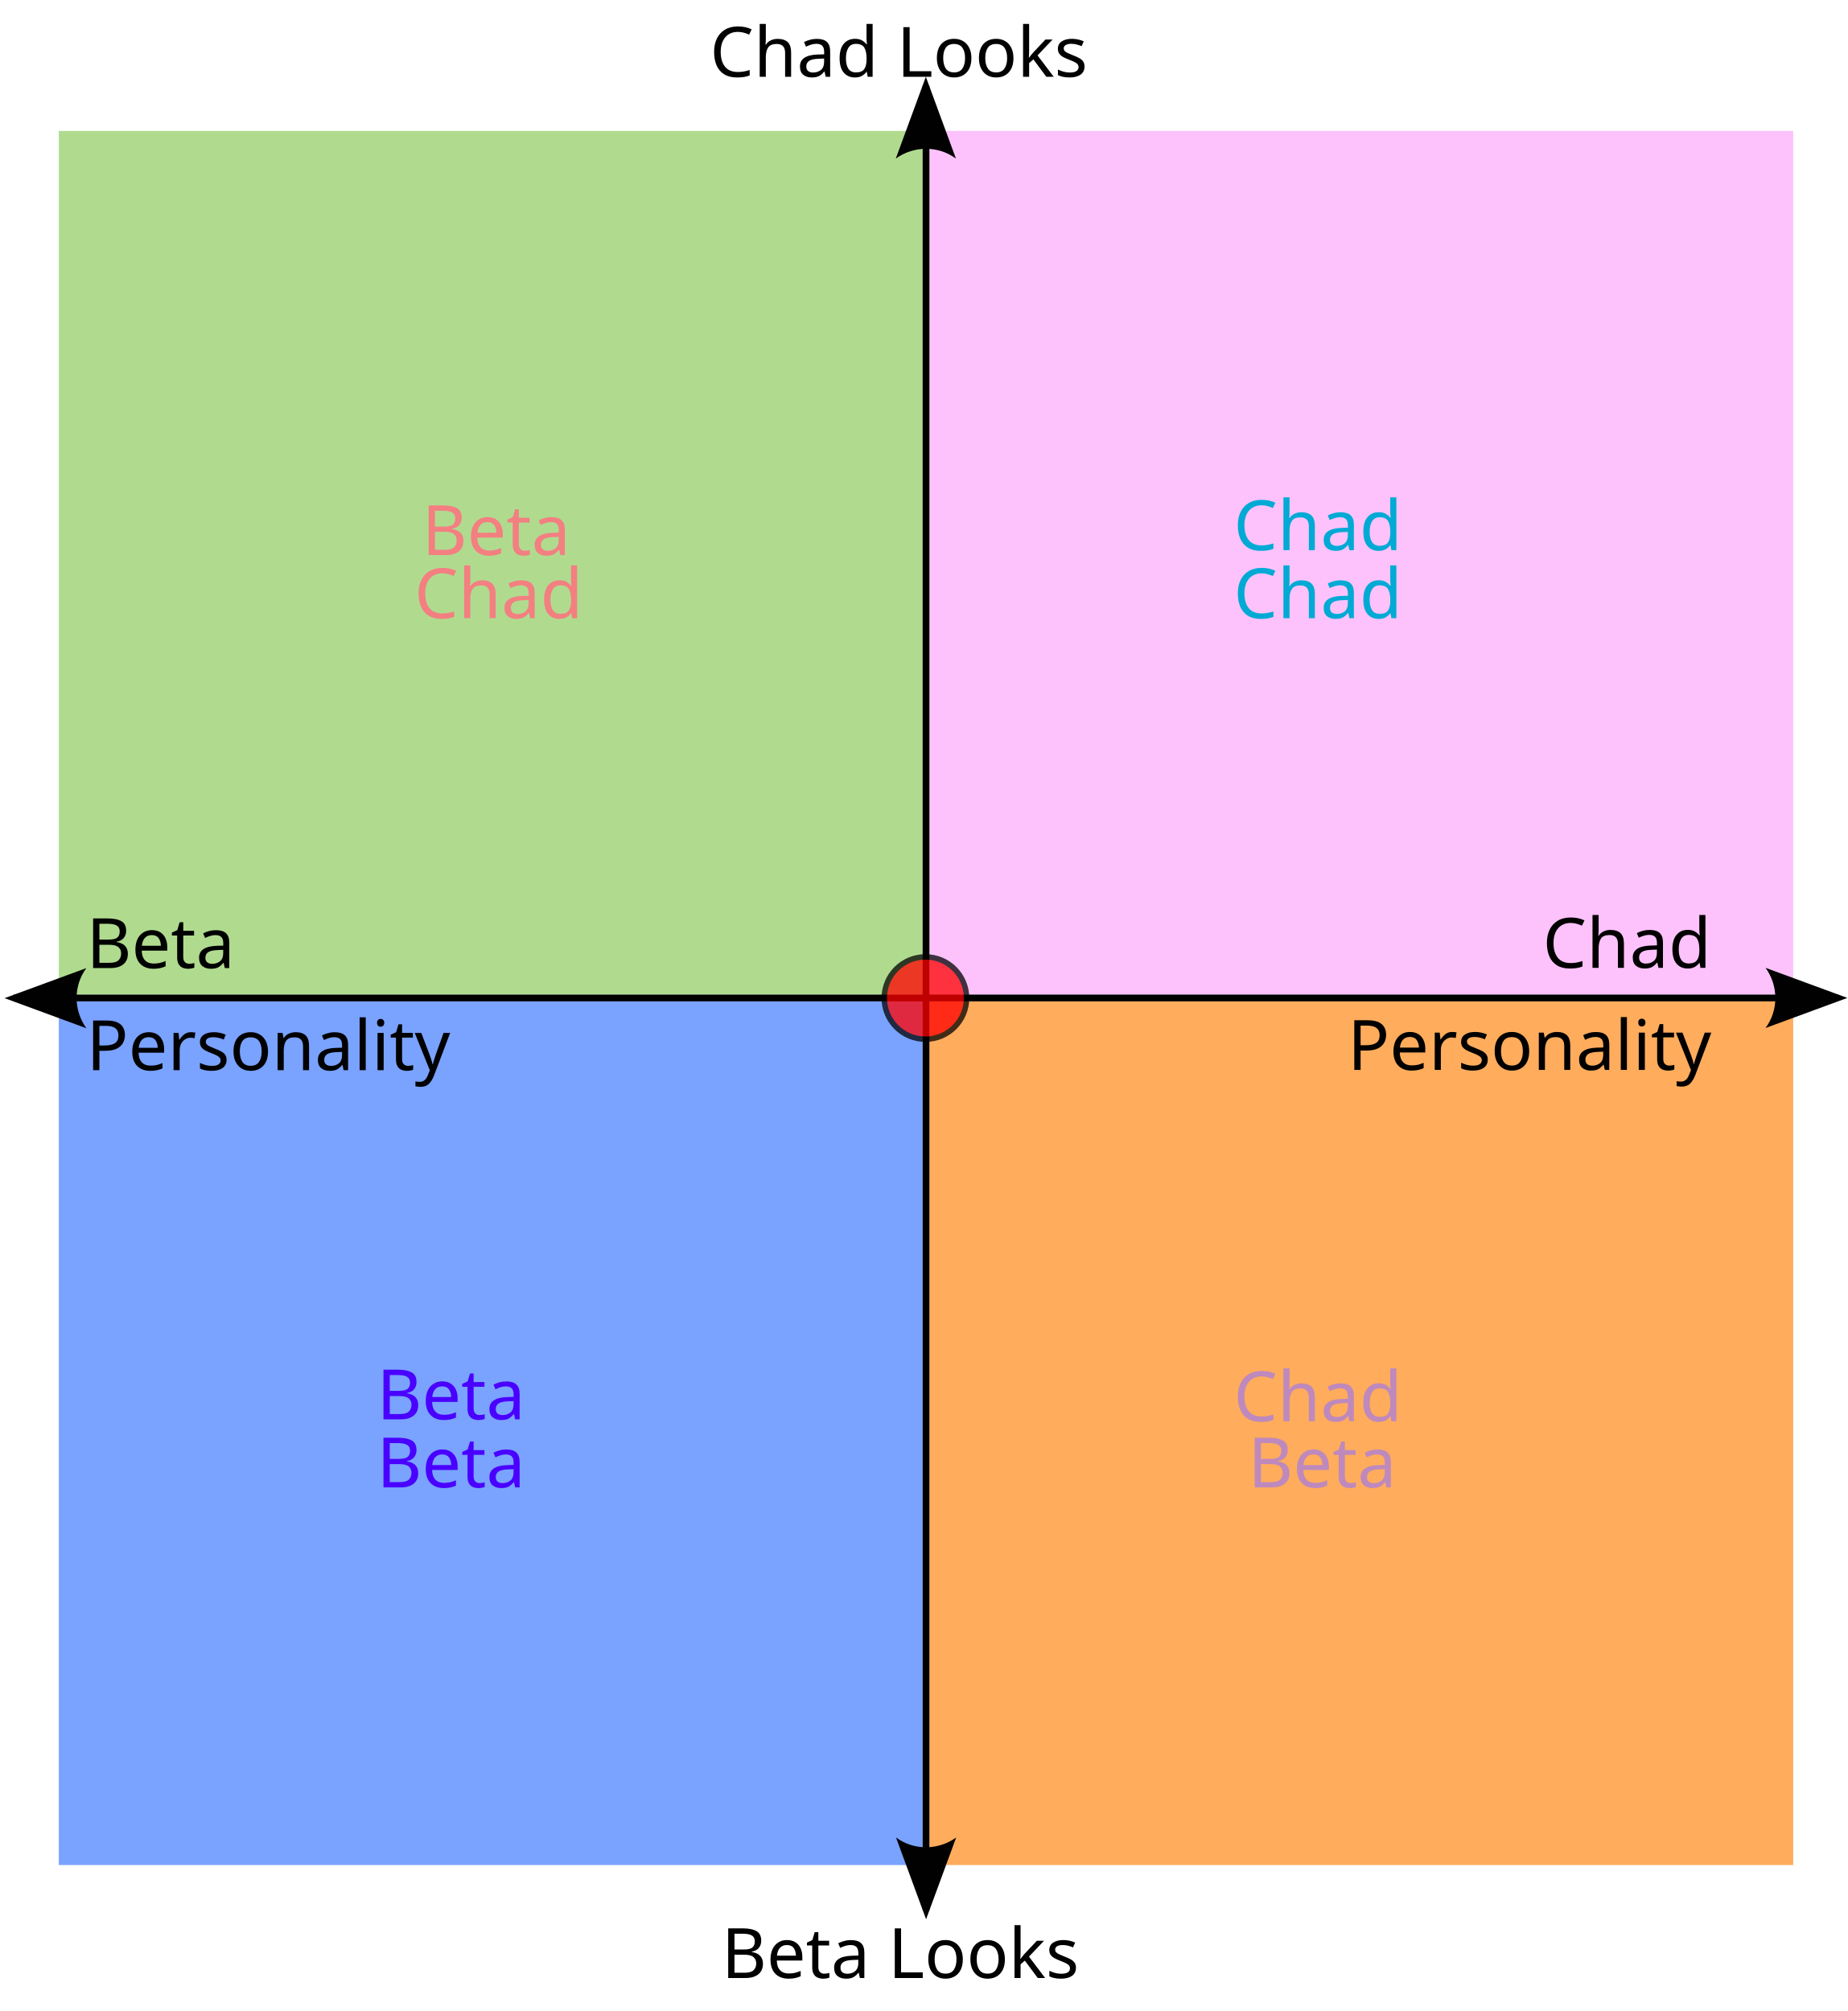
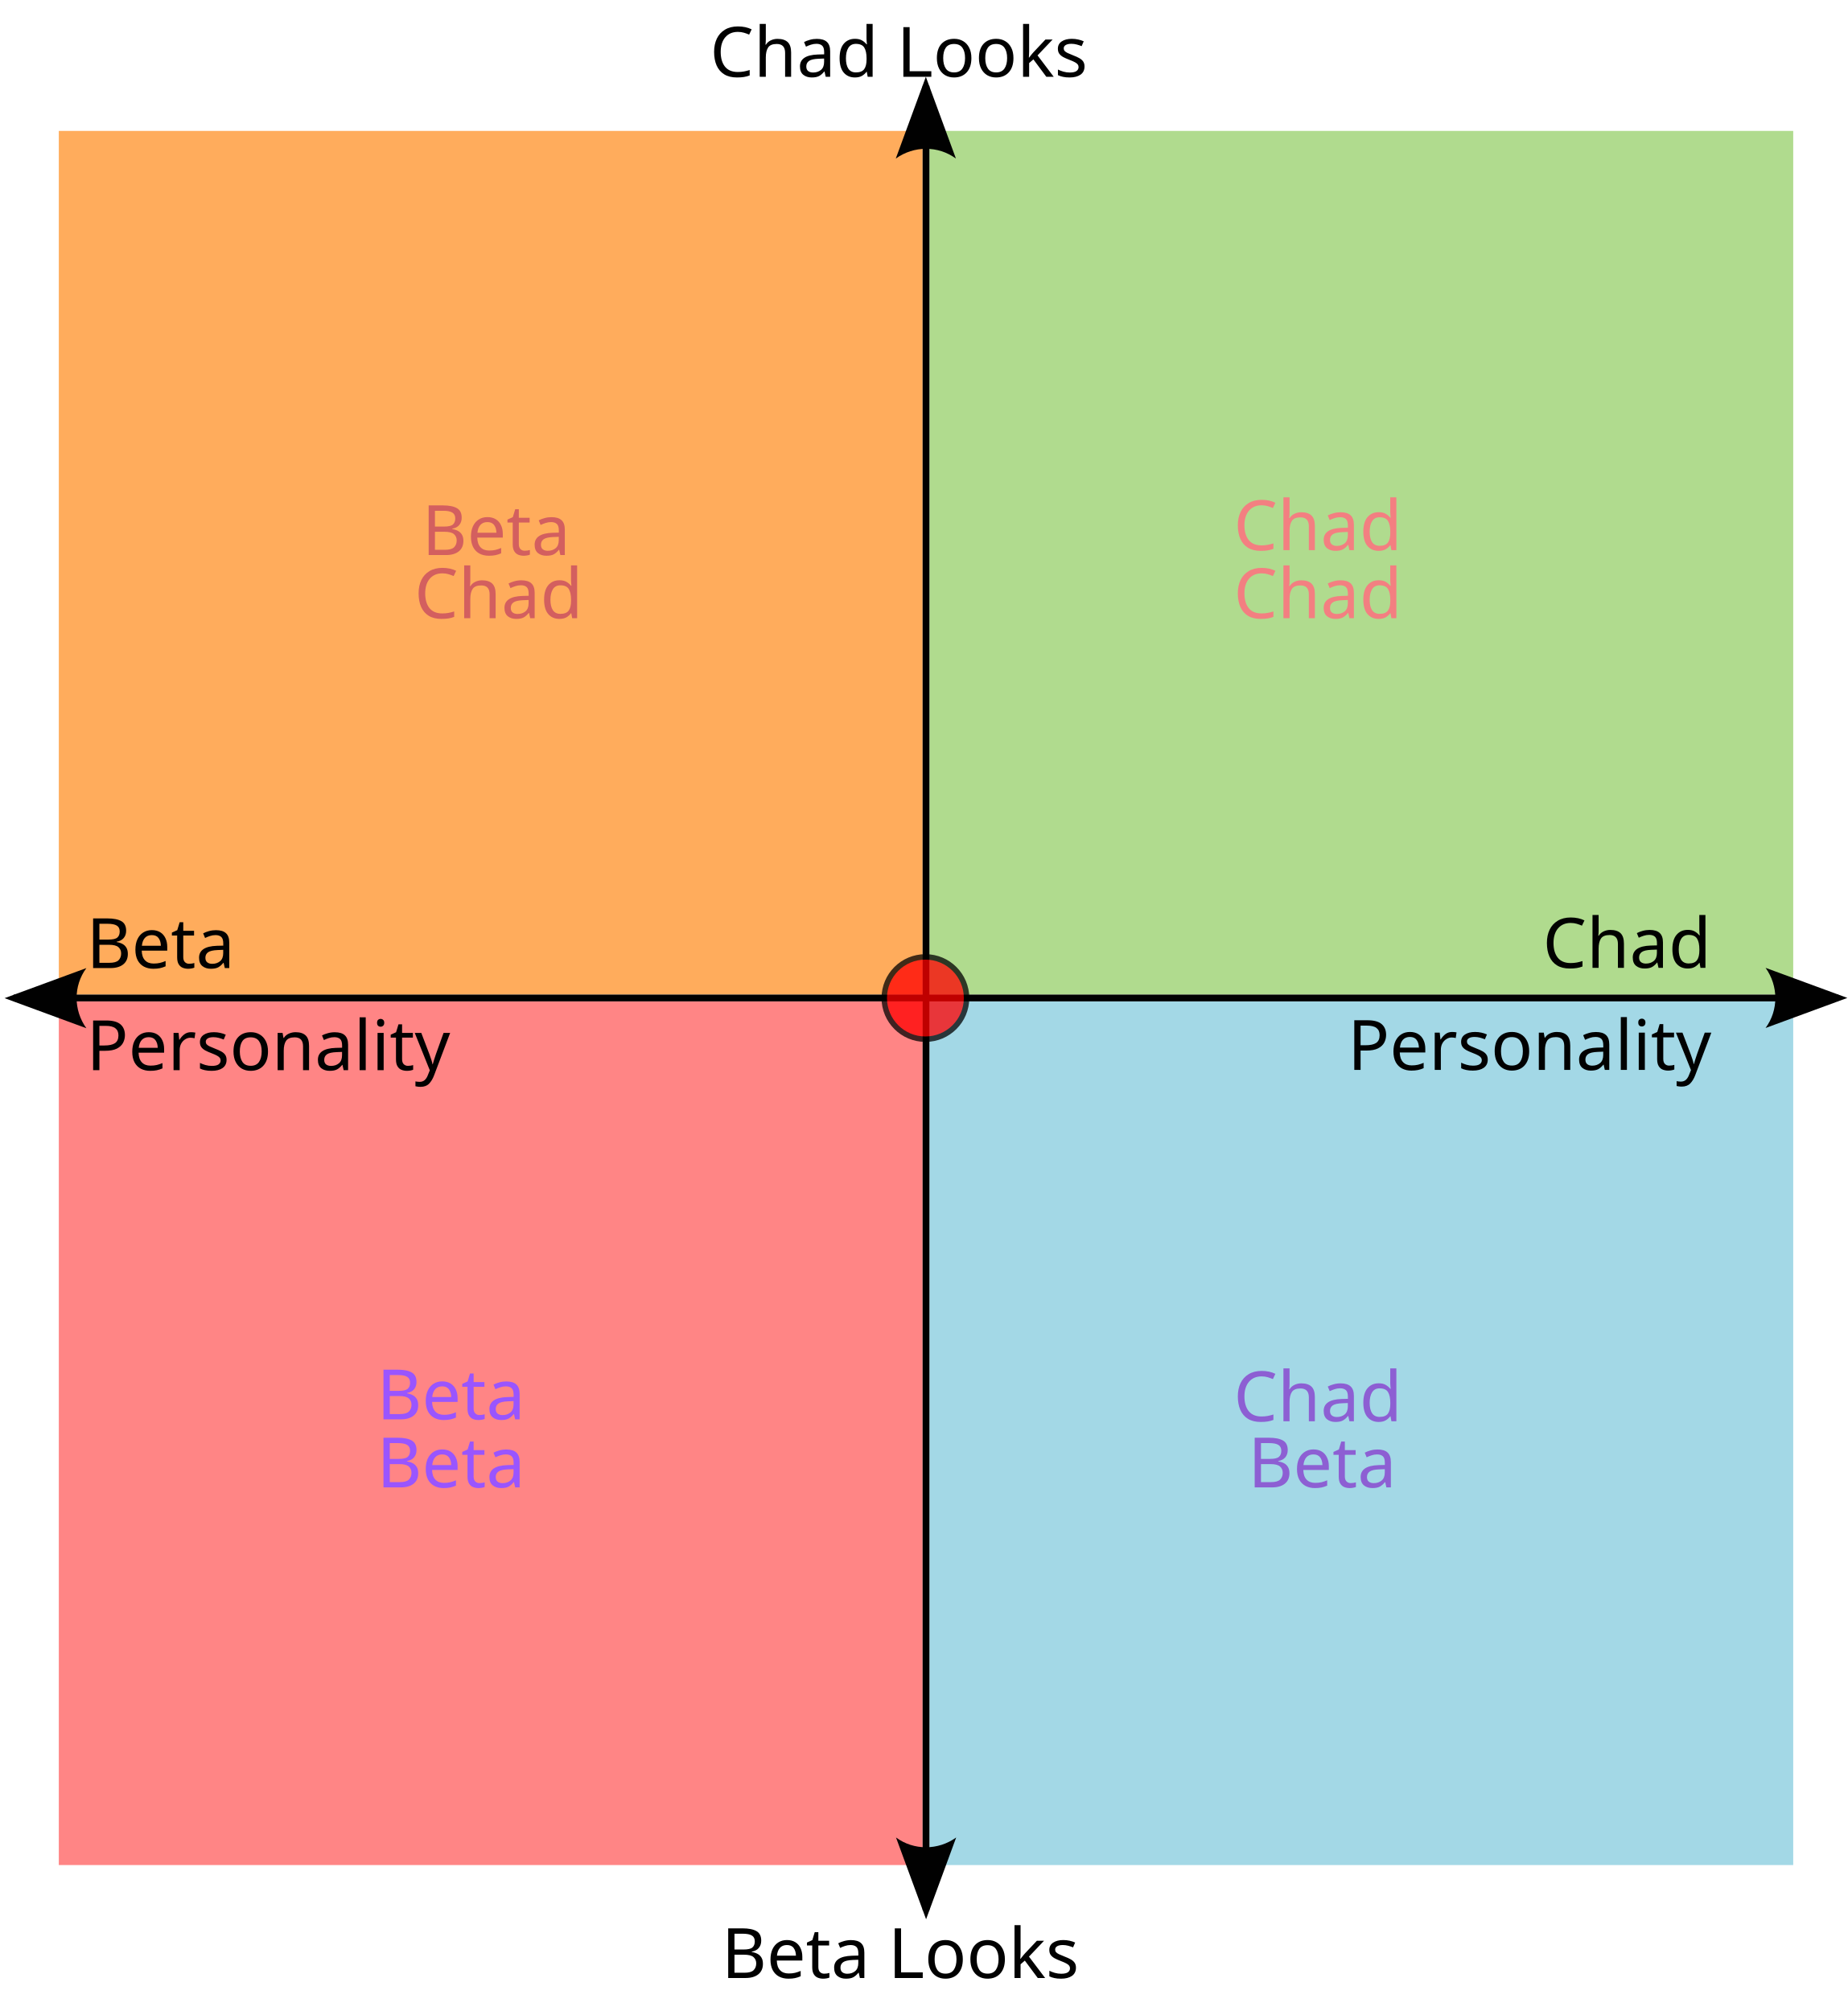
<svg xmlns="http://www.w3.org/2000/svg" version="1.1" id="Layer_1" x="0px" y="0px" width="543px" height="591px" viewBox="0 0 543 591" enable-background="new 0 0 543 591" xml:space="preserve">
  <defs id="defs3026" />
-   <rect id="rect3451" x="17.279" y="294.291" fill="#C8E4BC" width="253.817" height="253.817" style="fill:#004dff;fill-opacity:0.521" />
-   <rect id="rect3449" x="17.279" y="38.474" width="253.817" height="253.817" fill="#F9BABA" style="fill:#75c13c;fill-opacity:0.572" />
-   <rect id="rect3447" x="273.097" y="38.474" fill="#92D9F8" width="253.817" height="253.817" style="fill:#fb7bf8;fill-opacity:0.46" />
-   <rect id="rect3418" x="273.097" y="294.291" fill="#E1C6DF" width="253.817" height="253.817" style="fill:#ff7e00;fill-opacity:0.637" />
+   <rect id="rect3451" x="17.279" y="294.291" fill="#C8E4BC" width="253.817" height="253.817" style="fill:#ff1616;fill-opacity:0.521" />
+   <rect id="rect3449" x="17.279" y="38.474" width="253.817" height="253.817" fill="#F9BABA" style="fill:#ff7d00;fill-opacity:0.639" />
+   <rect id="rect3447" x="273.097" y="38.474" fill="#92D9F8" width="253.817" height="253.817" style="fill:#75c03b;fill-opacity:0.573" />
+   <rect id="rect3418" x="273.097" y="294.291" fill="#E1C6DF" width="253.817" height="253.817" style="fill:#5ebbd3;fill-opacity:0.573" />
  <path id="path3210" fill="#010101" d="M271.097,25.229v536.156h2V25.229H271.097z" />
  <path id="path3440" fill="#010101" d="M263.211,46.602l8.839-24.037l8.839,24.037C275.67,42.761,268.53,42.784,263.211,46.602z" />
  <path id="path3442" fill="#010101" d="M280.959,540.01l-8.839,24.037l-8.839-24.037C268.5,543.85,275.64,543.828,280.959,540.01z" />
  <path id="path3416" fill="#010101" d="M4.003,292.291v2h536.156v-2H4.003z" />
  <path id="path3427" fill="#010101" d="M518.789,284.432l24.037,8.839l-24.037,8.839  C522.629,296.891,522.607,289.751,518.789,284.432z" />
  <path id="path3429" fill="#010101" d="M25.38,302.18l-24.037-8.839l24.037-8.839C21.541,289.721,21.563,296.86,25.38,302.18z" />
  <text font-size="20.431" id="text2996" x="25.38" y="284.502" style="font-style:normal;font-variant:normal;font-weight:normal;font-stretch:normal;font-size:20.431px;line-height:0%;font-family:Arial-BoldMT;-inkscape-font-specification:'Arial-BoldMT, Normal';font-variant-ligatures:normal;font-variant-caps:normal;font-variant-numeric:normal;font-feature-settings:normal;text-align:start;writing-mode:lr-tb;text-anchor:start;fill:#010101">
    <tspan id="tspan847" x="25.38" y="284.502">Beta</tspan>
  </text>
  <text font-size="20.431" id="text2998" style="font-style:normal;font-variant:normal;font-weight:normal;font-stretch:normal;font-size:20.431px;line-height:0%;font-family:Arial-BoldMT;-inkscape-font-specification:'Arial-BoldMT, Normal';font-variant-ligatures:normal;font-variant-caps:normal;font-variant-numeric:normal;font-feature-settings:normal;text-align:end;writing-mode:lr-tb;text-anchor:end;fill:#010101" x="518.789" y="284.432">
    <tspan id="tspan849" x="518.789" y="284.432">Chad</tspan>
  </text>
  <text font-size="20.431" id="text3000" style="font-style:normal;font-variant:normal;font-weight:normal;font-stretch:normal;font-size:20.431px;line-height:0%;font-family:Arial-BoldMT;-inkscape-font-specification:'Arial-BoldMT, Normal';font-variant-ligatures:normal;font-variant-caps:normal;font-variant-numeric:normal;font-feature-settings:normal;text-align:center;writing-mode:lr-tb;text-anchor:middle;fill:#010101" x="272.492" y="581.302">
    <tspan id="tspan851" x="272.492" y="581.302">Beta Looks</tspan>
  </text>
  <text font-size="20.431" id="text3002" style="font-style:normal;font-variant:normal;font-weight:normal;font-stretch:normal;font-size:20.431px;line-height:0%;font-family:Arial-BoldMT;-inkscape-font-specification:'Arial-BoldMT, Normal';font-variant-ligatures:normal;font-variant-caps:normal;font-variant-numeric:normal;font-feature-settings:normal;text-align:center;writing-mode:lr-tb;text-anchor:middle;fill:#010101" x="272.05" y="22.565">
    <tspan id="tspan841" x="272.05" y="22.565">Chad Looks</tspan>
  </text>
-   <g id="g3487" transform="translate(-75.90332,-129.6432)">
-     <text font-size="20.431" id="text3005" style="font-style:normal;font-variant:normal;font-weight:normal;font-stretch:normal;font-size:20.431px;line-height:0%;font-family:Arial-BoldMT;-inkscape-font-specification:'Arial-BoldMT, Normal';font-variant-ligatures:normal;font-variant-caps:normal;font-variant-numeric:normal;font-feature-settings:normal;text-align:center;writing-mode:lr-tb;text-anchor:middle;fill:#00aad4" x="476.437" y="291.329">
+   <g id="g3487" transform="translate(-75.90332,-129.6432)" style="fill:#f37f81;fill-opacity:1">
+     <text font-size="20.431" id="text3005" style="font-style:normal;font-variant:normal;font-weight:normal;font-stretch:normal;font-size:20.431px;line-height:0%;font-family:Arial-BoldMT;-inkscape-font-specification:'Arial-BoldMT, Normal';font-variant-ligatures:normal;font-variant-caps:normal;font-variant-numeric:normal;font-feature-settings:normal;text-align:center;writing-mode:lr-tb;text-anchor:middle;fill:#f37f81;fill-opacity:1" x="476.437" y="291.329">
      <tspan id="tspan853" x="476.437" y="291.329">Chad</tspan>
    </text>
-     <text font-size="20.431" id="text3007" style="font-style:normal;font-variant:normal;font-weight:normal;font-stretch:normal;font-size:20.431px;line-height:0%;font-family:Arial-BoldMT;-inkscape-font-specification:'Arial-BoldMT, Normal';font-variant-ligatures:normal;font-variant-caps:normal;font-variant-numeric:normal;font-feature-settings:normal;text-align:center;writing-mode:lr-tb;text-anchor:middle;fill:#00aad4" x="476.437" y="311.329">
+     <text font-size="20.431" id="text3007" style="font-style:normal;font-variant:normal;font-weight:normal;font-stretch:normal;font-size:20.431px;line-height:0%;font-family:Arial-BoldMT;-inkscape-font-specification:'Arial-BoldMT, Normal';font-variant-ligatures:normal;font-variant-caps:normal;font-variant-numeric:normal;font-feature-settings:normal;text-align:center;writing-mode:lr-tb;text-anchor:middle;fill:#f37f81;fill-opacity:1" x="476.437" y="311.329">
      <tspan id="tspan855" x="476.437" y="311.329">Chad</tspan>
    </text>
  </g>
-   <g id="g3493" transform="translate(-331.7206,-129.6432)">
-     <text font-size="20.431" id="text3010" style="font-style:normal;font-variant:normal;font-weight:normal;font-stretch:normal;font-size:20.431px;line-height:0%;font-family:Arial-BoldMT;-inkscape-font-specification:'Arial-BoldMT, Normal';font-variant-ligatures:normal;font-variant-caps:normal;font-variant-numeric:normal;font-feature-settings:normal;text-align:center;writing-mode:lr-tb;text-anchor:middle;fill:#f37f81" x="477.514" y="292.765">Beta</text>
-     <text font-size="20.431" id="text3012" style="font-style:normal;font-variant:normal;font-weight:normal;font-stretch:normal;font-size:20.431px;line-height:0%;font-family:Arial-BoldMT;-inkscape-font-specification:'Arial-BoldMT, Normal';font-variant-ligatures:normal;font-variant-caps:normal;font-variant-numeric:normal;font-feature-settings:normal;text-align:center;writing-mode:lr-tb;text-anchor:middle;fill:#f37f81" x="478.254" y="311.329">Chad</text>
+   <g id="g3493" transform="translate(-331.7206,-129.6432)" style="fill:#d35f5f;fill-opacity:1">
+     <text font-size="20.431" id="text3010" style="font-style:normal;font-variant:normal;font-weight:normal;font-stretch:normal;font-size:20.431px;line-height:0%;font-family:Arial-BoldMT;-inkscape-font-specification:'Arial-BoldMT, Normal';font-variant-ligatures:normal;font-variant-caps:normal;font-variant-numeric:normal;font-feature-settings:normal;text-align:center;writing-mode:lr-tb;text-anchor:middle;fill:#d35f5f;fill-opacity:1" x="477.514" y="292.765">Beta</text>
+     <text font-size="20.431" id="text3012" style="font-style:normal;font-variant:normal;font-weight:normal;font-stretch:normal;font-size:20.431px;line-height:0%;font-family:Arial-BoldMT;-inkscape-font-specification:'Arial-BoldMT, Normal';font-variant-ligatures:normal;font-variant-caps:normal;font-variant-numeric:normal;font-feature-settings:normal;text-align:center;writing-mode:lr-tb;text-anchor:middle;fill:#d35f5f;fill-opacity:1" x="478.254" y="311.329">Chad</text>
  </g>
-   <g id="g3503" transform="translate(-75.90332,126.1741)">
-     <text font-size="20.431" id="text3015" style="font-style:normal;font-variant:normal;font-weight:normal;font-stretch:normal;font-size:20.431px;line-height:0%;font-family:Arial-BoldMT;-inkscape-font-specification:'Arial-BoldMT, Normal';font-variant-ligatures:normal;font-variant-caps:normal;font-variant-numeric:normal;font-feature-settings:normal;text-align:center;writing-mode:lr-tb;text-anchor:middle;fill:#be89bd" x="476.437" y="291.512">
+   <g id="g3503" transform="translate(-75.90332,126.1741)" style="fill:#8d5fd3;fill-opacity:1">
+     <text font-size="20.431" id="text3015" style="font-style:normal;font-variant:normal;font-weight:normal;font-stretch:normal;font-size:20.431px;line-height:0%;font-family:Arial-BoldMT;-inkscape-font-specification:'Arial-BoldMT, Normal';font-variant-ligatures:normal;font-variant-caps:normal;font-variant-numeric:normal;font-feature-settings:normal;text-align:center;writing-mode:lr-tb;text-anchor:middle;fill:#8d5fd3;fill-opacity:1" x="476.437" y="291.512">
      <tspan id="tspan857" x="476.437" y="291.512">Chad</tspan>
    </text>
-     <text font-size="20.431" id="text3017" style="font-style:normal;font-variant:normal;font-weight:normal;font-stretch:normal;font-size:20.431px;line-height:0%;font-family:Arial-BoldMT;-inkscape-font-specification:'Arial-BoldMT, Normal';font-variant-ligatures:normal;font-variant-caps:normal;font-variant-numeric:normal;font-feature-settings:normal;text-align:center;writing-mode:lr-tb;text-anchor:middle;fill:#be89bd" x="477.697" y="310.948">
+     <text font-size="20.431" id="text3017" style="font-style:normal;font-variant:normal;font-weight:normal;font-stretch:normal;font-size:20.431px;line-height:0%;font-family:Arial-BoldMT;-inkscape-font-specification:'Arial-BoldMT, Normal';font-variant-ligatures:normal;font-variant-caps:normal;font-variant-numeric:normal;font-feature-settings:normal;text-align:center;writing-mode:lr-tb;text-anchor:middle;fill:#8d5fd3;fill-opacity:1" x="477.697" y="310.948">
      <tspan id="tspan859" x="477.697" y="310.948">Beta</tspan>
    </text>
  </g>
-   <g id="g3513" transform="translate(-331.5818,128.343)">
-     <text font-size="20.431" id="text3020" style="font-style:normal;font-variant:normal;font-weight:normal;font-stretch:normal;font-size:20.431px;line-height:0%;font-family:Arial-BoldMT;-inkscape-font-specification:'Arial-BoldMT, Normal';font-variant-ligatures:normal;font-variant-caps:normal;font-variant-numeric:normal;font-feature-settings:normal;text-align:center;writing-mode:lr-tb;text-anchor:middle;fill:#4a00ff;fill-opacity:1;" x="477.375" y="288.779">
+   <g id="g3513" transform="translate(-331.5818,128.343)" style="fill:#9955ff">
+     <text font-size="20.431" id="text3020" style="font-style:normal;font-variant:normal;font-weight:normal;font-stretch:normal;font-size:20.431px;line-height:0%;font-family:Arial-BoldMT;-inkscape-font-specification:'Arial-BoldMT, Normal';font-variant-ligatures:normal;font-variant-caps:normal;font-variant-numeric:normal;font-feature-settings:normal;text-align:center;writing-mode:lr-tb;text-anchor:middle;fill:#9955ff;fill-opacity:1" x="477.375" y="288.779">
      <tspan id="tspan843" x="477.375" y="288.779">Beta</tspan>
    </text>
-     <text font-size="20.431" id="text3022" style="font-style:normal;font-variant:normal;font-weight:normal;font-stretch:normal;font-size:20.431px;line-height:0%;font-family:Arial-BoldMT;-inkscape-font-specification:'Arial-BoldMT, Normal';font-variant-ligatures:normal;font-variant-caps:normal;font-variant-numeric:normal;font-feature-settings:normal;text-align:center;writing-mode:lr-tb;text-anchor:middle;fill:#4a00ff;fill-opacity:1;" x="477.375" y="308.779">
+     <text font-size="20.431" id="text3022" style="font-style:normal;font-variant:normal;font-weight:normal;font-stretch:normal;font-size:20.431px;line-height:0%;font-family:Arial-BoldMT;-inkscape-font-specification:'Arial-BoldMT, Normal';font-variant-ligatures:normal;font-variant-caps:normal;font-variant-numeric:normal;font-feature-settings:normal;text-align:center;writing-mode:lr-tb;text-anchor:middle;fill:#9955ff;fill-opacity:1" x="477.375" y="308.779">
      <tspan id="tspan845" x="477.375" y="308.779">Beta</tspan>
    </text>
  </g>
  <text font-size="20.431" id="text2996-1" x="25.38" y="314.502" style="font-style:normal;font-variant:normal;font-weight:normal;font-stretch:normal;font-size:20.431px;line-height:0%;font-family:Arial-BoldMT;-inkscape-font-specification:'Arial-BoldMT, Normal';font-variant-ligatures:normal;font-variant-caps:normal;font-variant-numeric:normal;font-feature-settings:normal;text-align:start;writing-mode:lr-tb;text-anchor:start;fill:#010101">
    <tspan id="tspan847-9" x="25.38" y="314.502">Personality</tspan>
  </text>
  <text font-size="20.431" id="text2998-6" style="font-style:normal;font-variant:normal;font-weight:normal;font-stretch:normal;font-size:20.431px;line-height:0%;font-family:Arial-BoldMT;-inkscape-font-specification:'Arial-BoldMT, Normal';font-variant-ligatures:normal;font-variant-caps:normal;font-variant-numeric:normal;font-feature-settings:normal;text-align:end;writing-mode:lr-tb;text-anchor:end;fill:#010101" x="518.789" y="314.432">
    <tspan id="tspan849-3" x="518.789" y="314.432">Personality</tspan>
  </text>
  <path d="m 284.011,293.308 c 0,6.678 -5.414,12.092 -12.092,12.092 -6.678,0 -12.092,-5.414 -12.092,-12.092 0,-6.678 5.414,-12.092 12.092,-12.092 6.678,0 12.092,5.414 12.092,12.092 z" id="pinpoint" style="opacity:0.75;fill:#ff0000;fill-opacity:1;fill-rule:nonzero;stroke:#000000;stroke-width:1.598;stroke-linecap:square;stroke-linejoin:round;stroke-miterlimit:4;stroke-dasharray:none;stroke-opacity:1" />
</svg>
